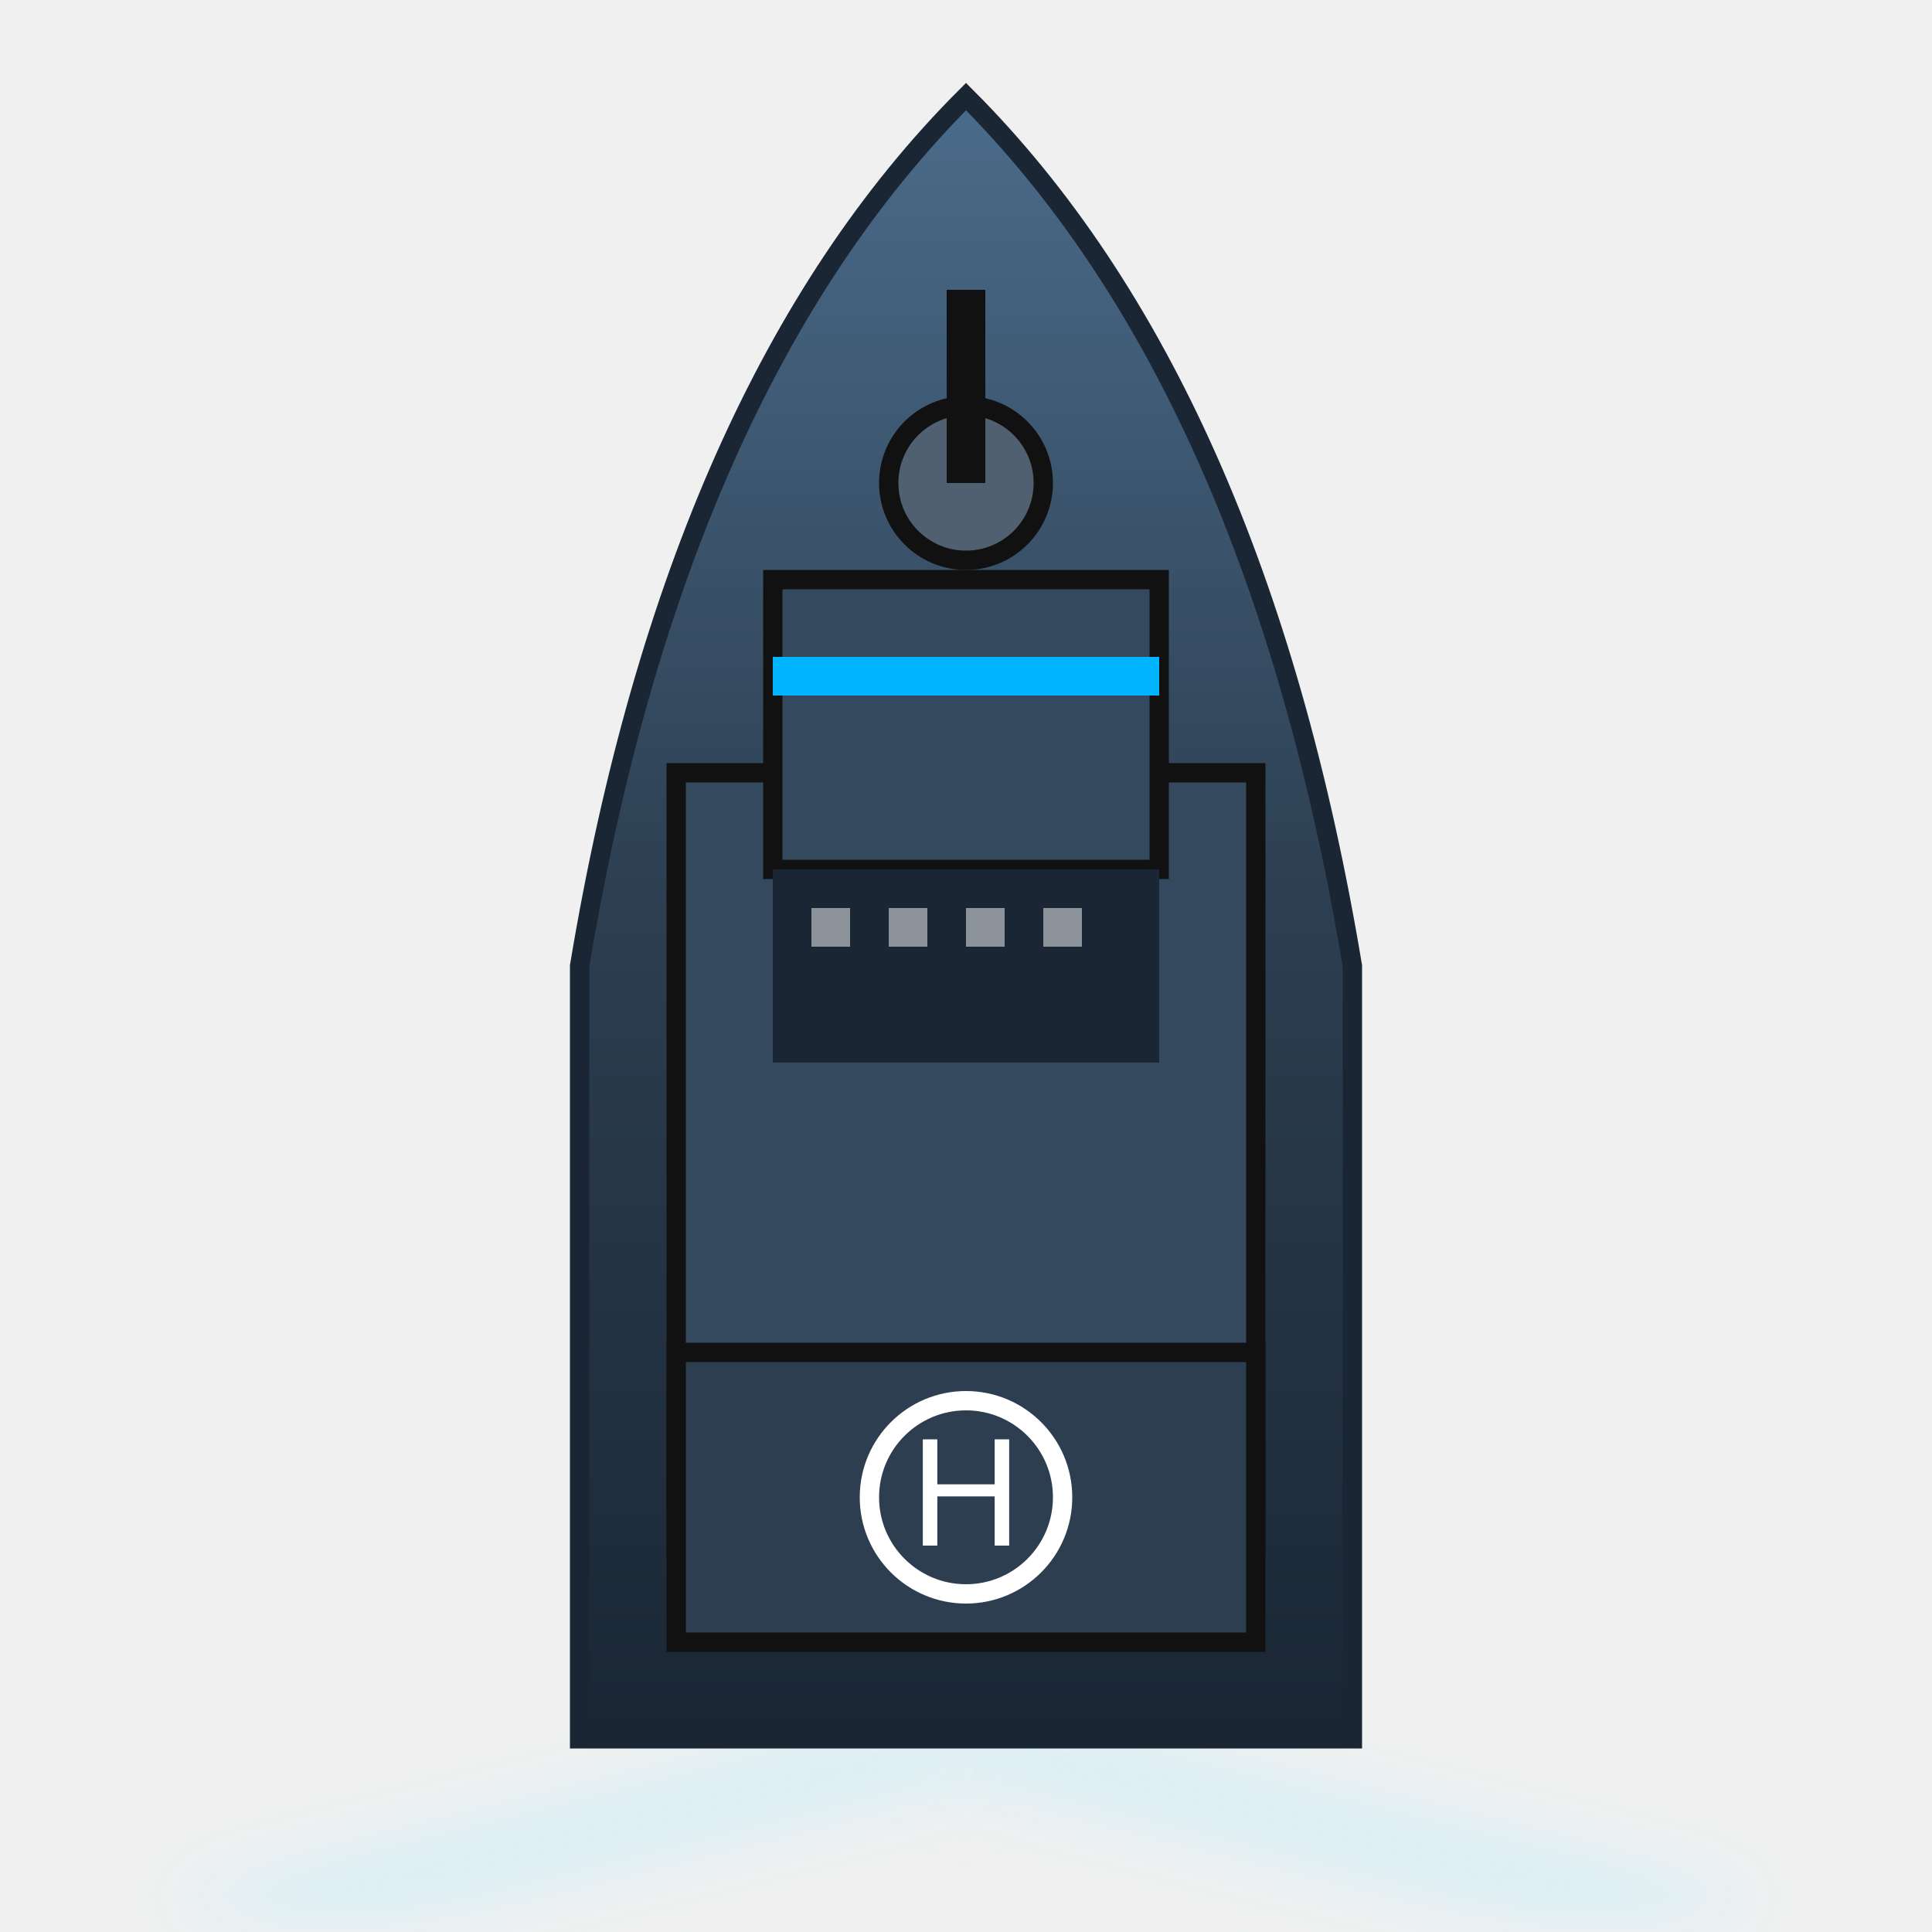
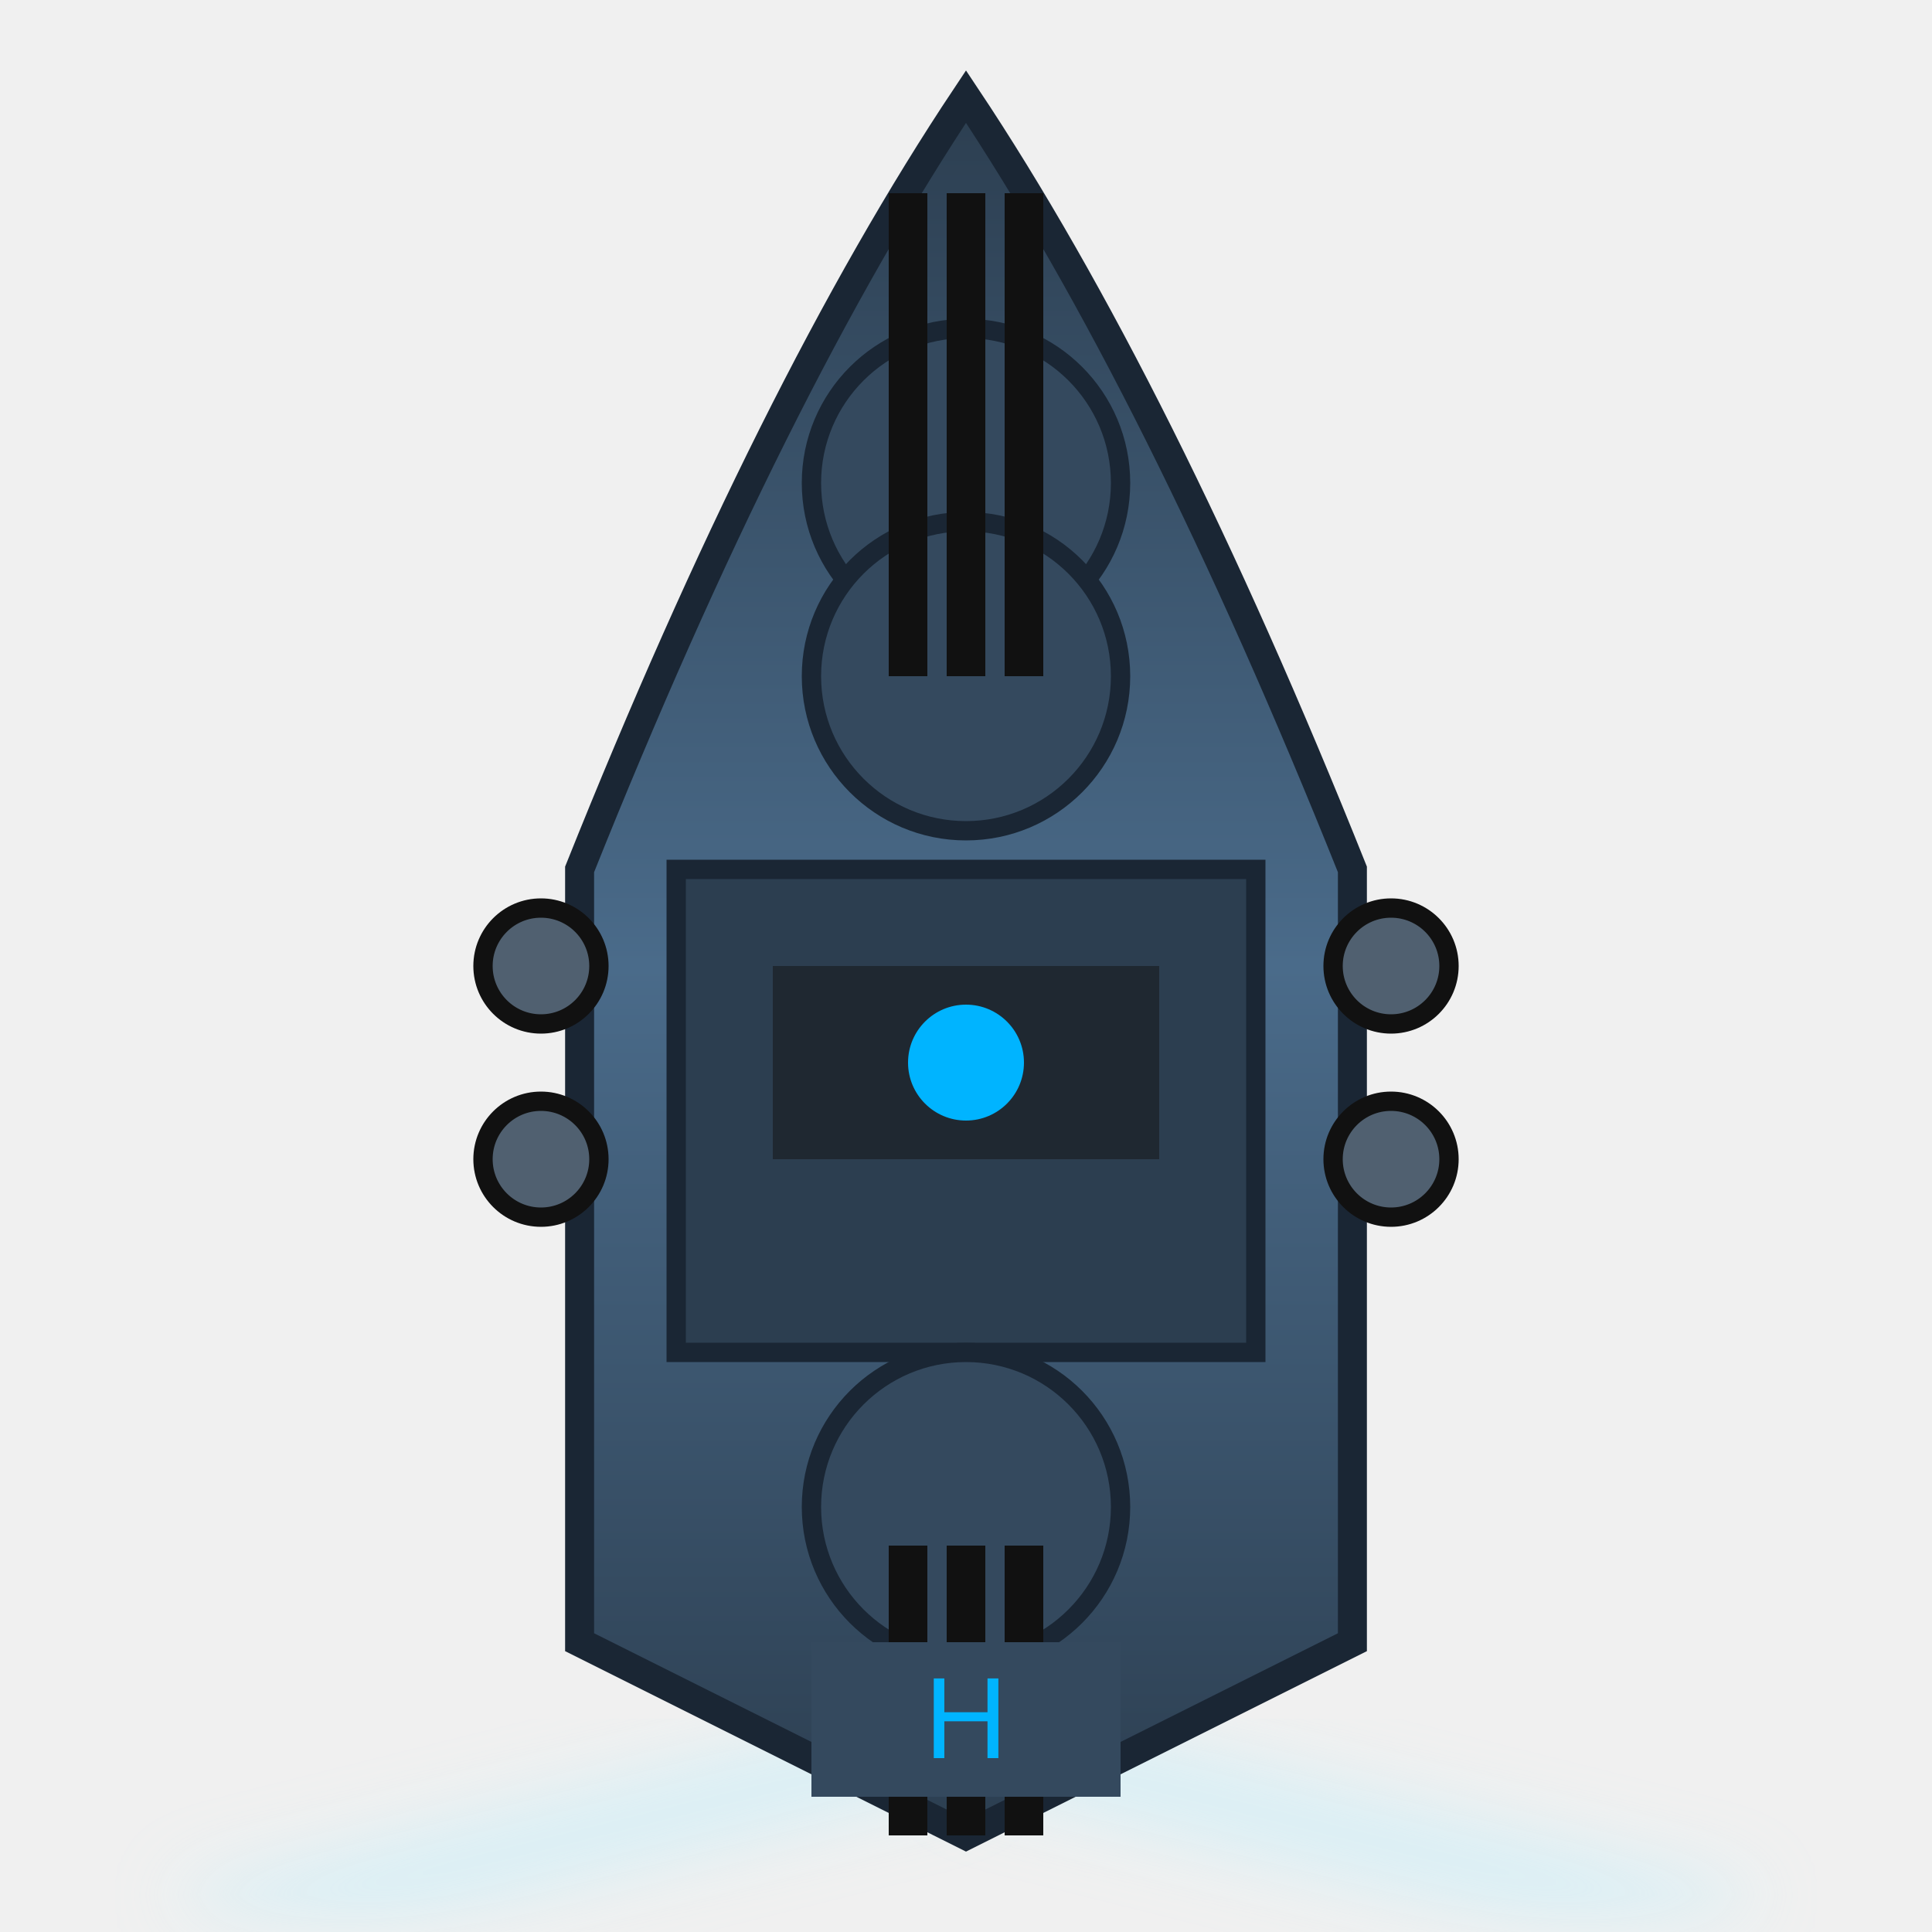
<svg xmlns="http://www.w3.org/2000/svg" viewBox="0 0 100 100">
  <defs>
-     <linearGradient id="hullBlue" x1="0%" y1="0%" x2="0%" y2="100%">
-       <stop offset="0%" stop-color="#4a6b8a" />
-       <stop offset="50%" stop-color="#2c3e50" />
-       <stop offset="100%" stop-color="#1a2634" />
+     <linearGradient id="hullGradBlue" x1="0%" y1="0%" x2="0%" y2="100%">
+       <stop offset="0%" stop-color="#2c3e50" />
+       <stop offset="50%" stop-color="#4a6b8a" />
+       <stop offset="100%" stop-color="#2c3e50" />
    </linearGradient>
    <filter id="wake">
      <feGaussianBlur stdDeviation="2" />
    </filter>
  </defs>
  <g>
-     <path d="M50 90 L10 100" stroke="#aeeeff" stroke-width="3" opacity="0.5" filter="url(#wake)" />
-     <path d="M50 90 L90 100" stroke="#aeeeff" stroke-width="3" opacity="0.5" filter="url(#wake)" />
-     <path d="M50 5 Q65 20, 70 50 L70 90 L30 90 L30 50 Q35 20, 50 5 Z" fill="url(#hullBlue)" stroke="#1a2634" />
-     <rect x="35" y="40" width="30" height="40" fill="#34495e" stroke="#111" />
-     <rect x="40" y="30" width="20" height="15" fill="#34495e" stroke="#111" />
-     <rect x="35" y="70" width="30" height="15" fill="#2c3e50" stroke="#111" />
-     <circle cx="50" cy="77.5" r="5" fill="none" stroke="#fff" stroke-width="1" />
-     <text x="50" y="80" font-family="Arial" font-size="8" fill="#fff" text-anchor="middle">H</text>
-     <circle cx="50" cy="25" r="4" fill="#506070" stroke="#111" />
-     <rect x="49" y="15" width="2" height="10" fill="#111" />
-     <rect x="40" y="45" width="20" height="10" fill="#1a2634" />
-     <rect x="42" y="47" width="2" height="2" fill="#fff" opacity="0.5" />
-     <rect x="46" y="47" width="2" height="2" fill="#fff" opacity="0.5" />
-     <rect x="50" y="47" width="2" height="2" fill="#fff" opacity="0.5" />
-     <rect x="54" y="47" width="2" height="2" fill="#fff" opacity="0.5" />
-     <path d="M40 35 L60 35" stroke="#00b4ff" stroke-width="2" />
+     <path d="M50 90 L10 100" stroke="#aeeeff" stroke-width="4" opacity="0.4" filter="url(#wake)" />
+     <path d="M50 90 L90 100" stroke="#aeeeff" stroke-width="4" opacity="0.4" filter="url(#wake)" />
+     <path d="M50 5 Q60 20, 70 45 L70 85 L50 95 L30 85 L30 45 Q40 20, 50 5 Z" fill="url(#hullGradBlue)" stroke="#1a2634" stroke-width="1.5" />
+     <circle cx="50" cy="25" r="8" fill="#34495e" stroke="#1a2634" />
+     <rect x="46" y="10" width="2" height="15" fill="#111" />
+     <rect x="49" y="10" width="2" height="15" fill="#111" />
+     <rect x="52" y="10" width="2" height="15" fill="#111" />
+     <circle cx="50" cy="35" r="8" fill="#34495e" stroke="#1a2634" />
+     <rect x="46" y="20" width="2" height="15" fill="#111" />
+     <rect x="49" y="20" width="2" height="15" fill="#111" />
+     <rect x="52" y="20" width="2" height="15" fill="#111" />
+     <rect x="35" y="45" width="30" height="25" fill="#2c3e50" stroke="#1a2634" />
+     <rect x="40" y="50" width="20" height="10" fill="#111" opacity="0.5" />
+     <circle cx="50" cy="55" r="3" fill="#00b4ff" />
+     <circle cx="50" cy="78" r="8" fill="#34495e" stroke="#1a2634" />
+     <rect x="46" y="80" width="2" height="15" fill="#111" transform="rotate(180 47 87.5)" />
+     <rect x="49" y="80" width="2" height="15" fill="#111" transform="rotate(180 50 87.5)" />
+     <rect x="52" y="80" width="2" height="15" fill="#111" transform="rotate(180 53 87.5)" />
+     <circle cx="28" cy="50" r="3" fill="#506070" stroke="#111" />
+     <circle cx="28" cy="60" r="3" fill="#506070" stroke="#111" />
+     <circle cx="72" cy="50" r="3" fill="#506070" stroke="#111" />
+     <circle cx="72" cy="60" r="3" fill="#506070" stroke="#111" />
+     <rect x="42" y="85" width="16" height="8" fill="#34495e" />
+     <text x="50" y="91" font-family="Arial" font-size="6" fill="#00b4ff" text-anchor="middle">H</text>
  </g>
</svg>
